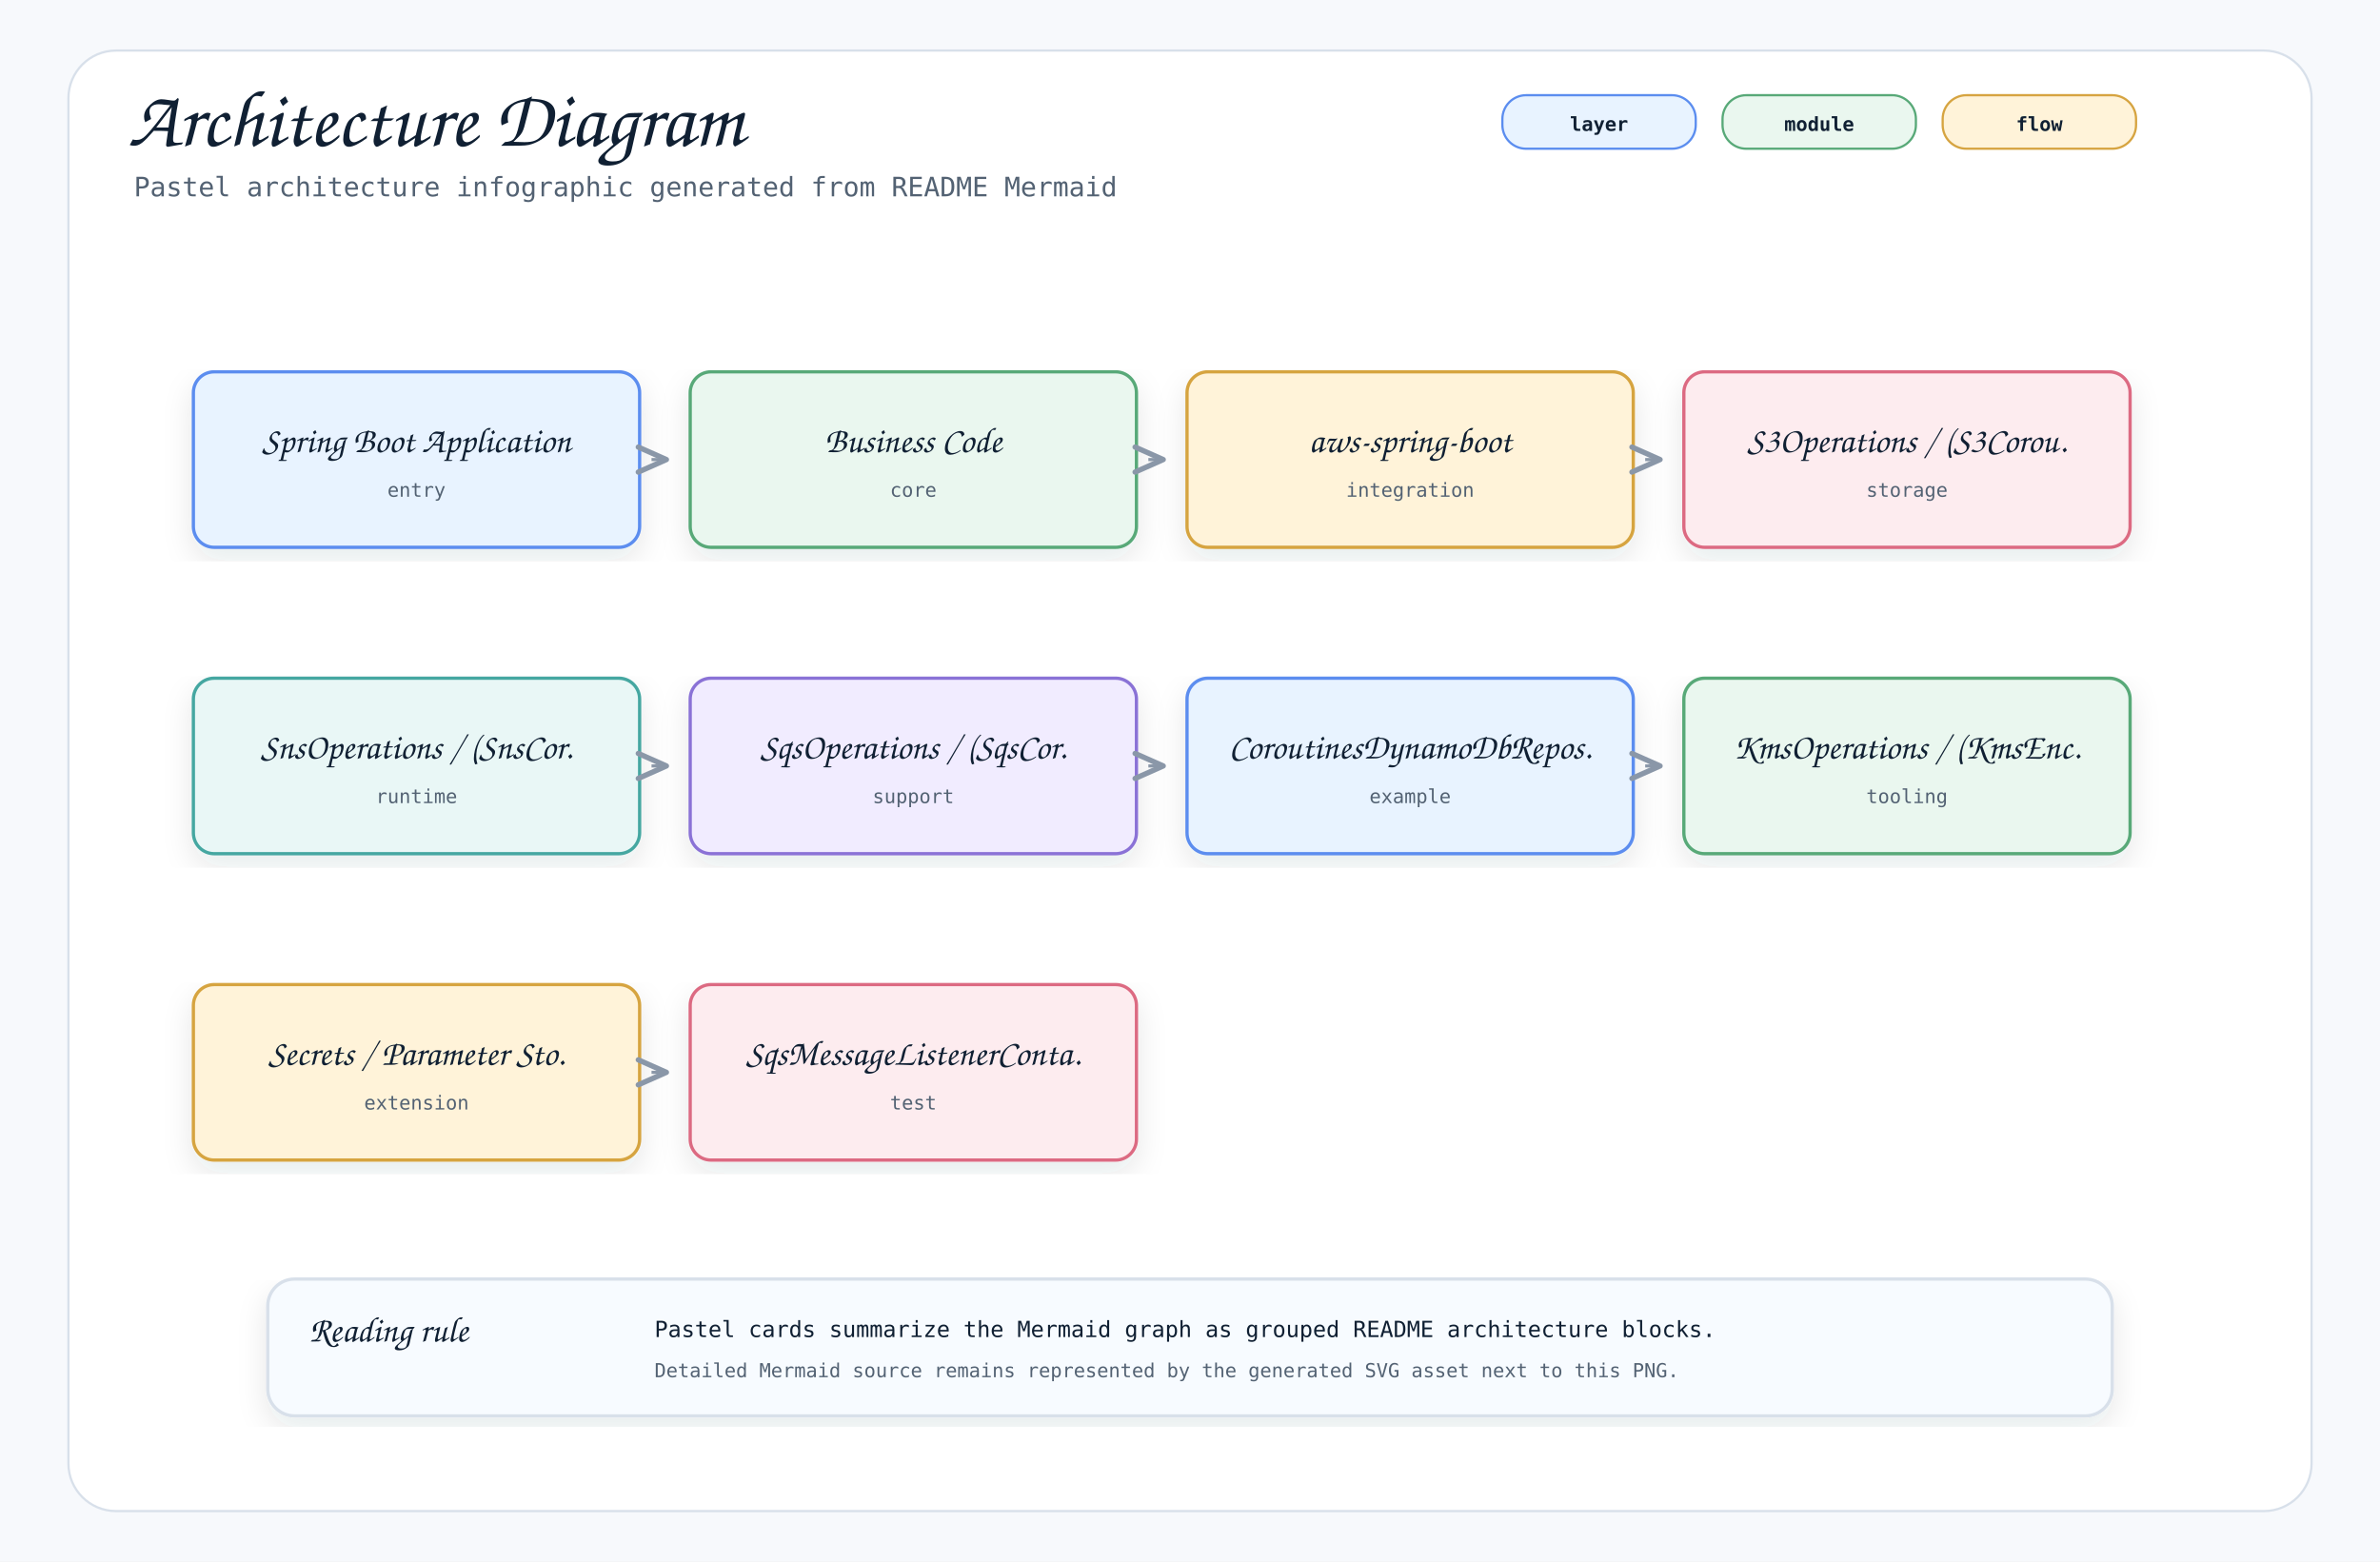
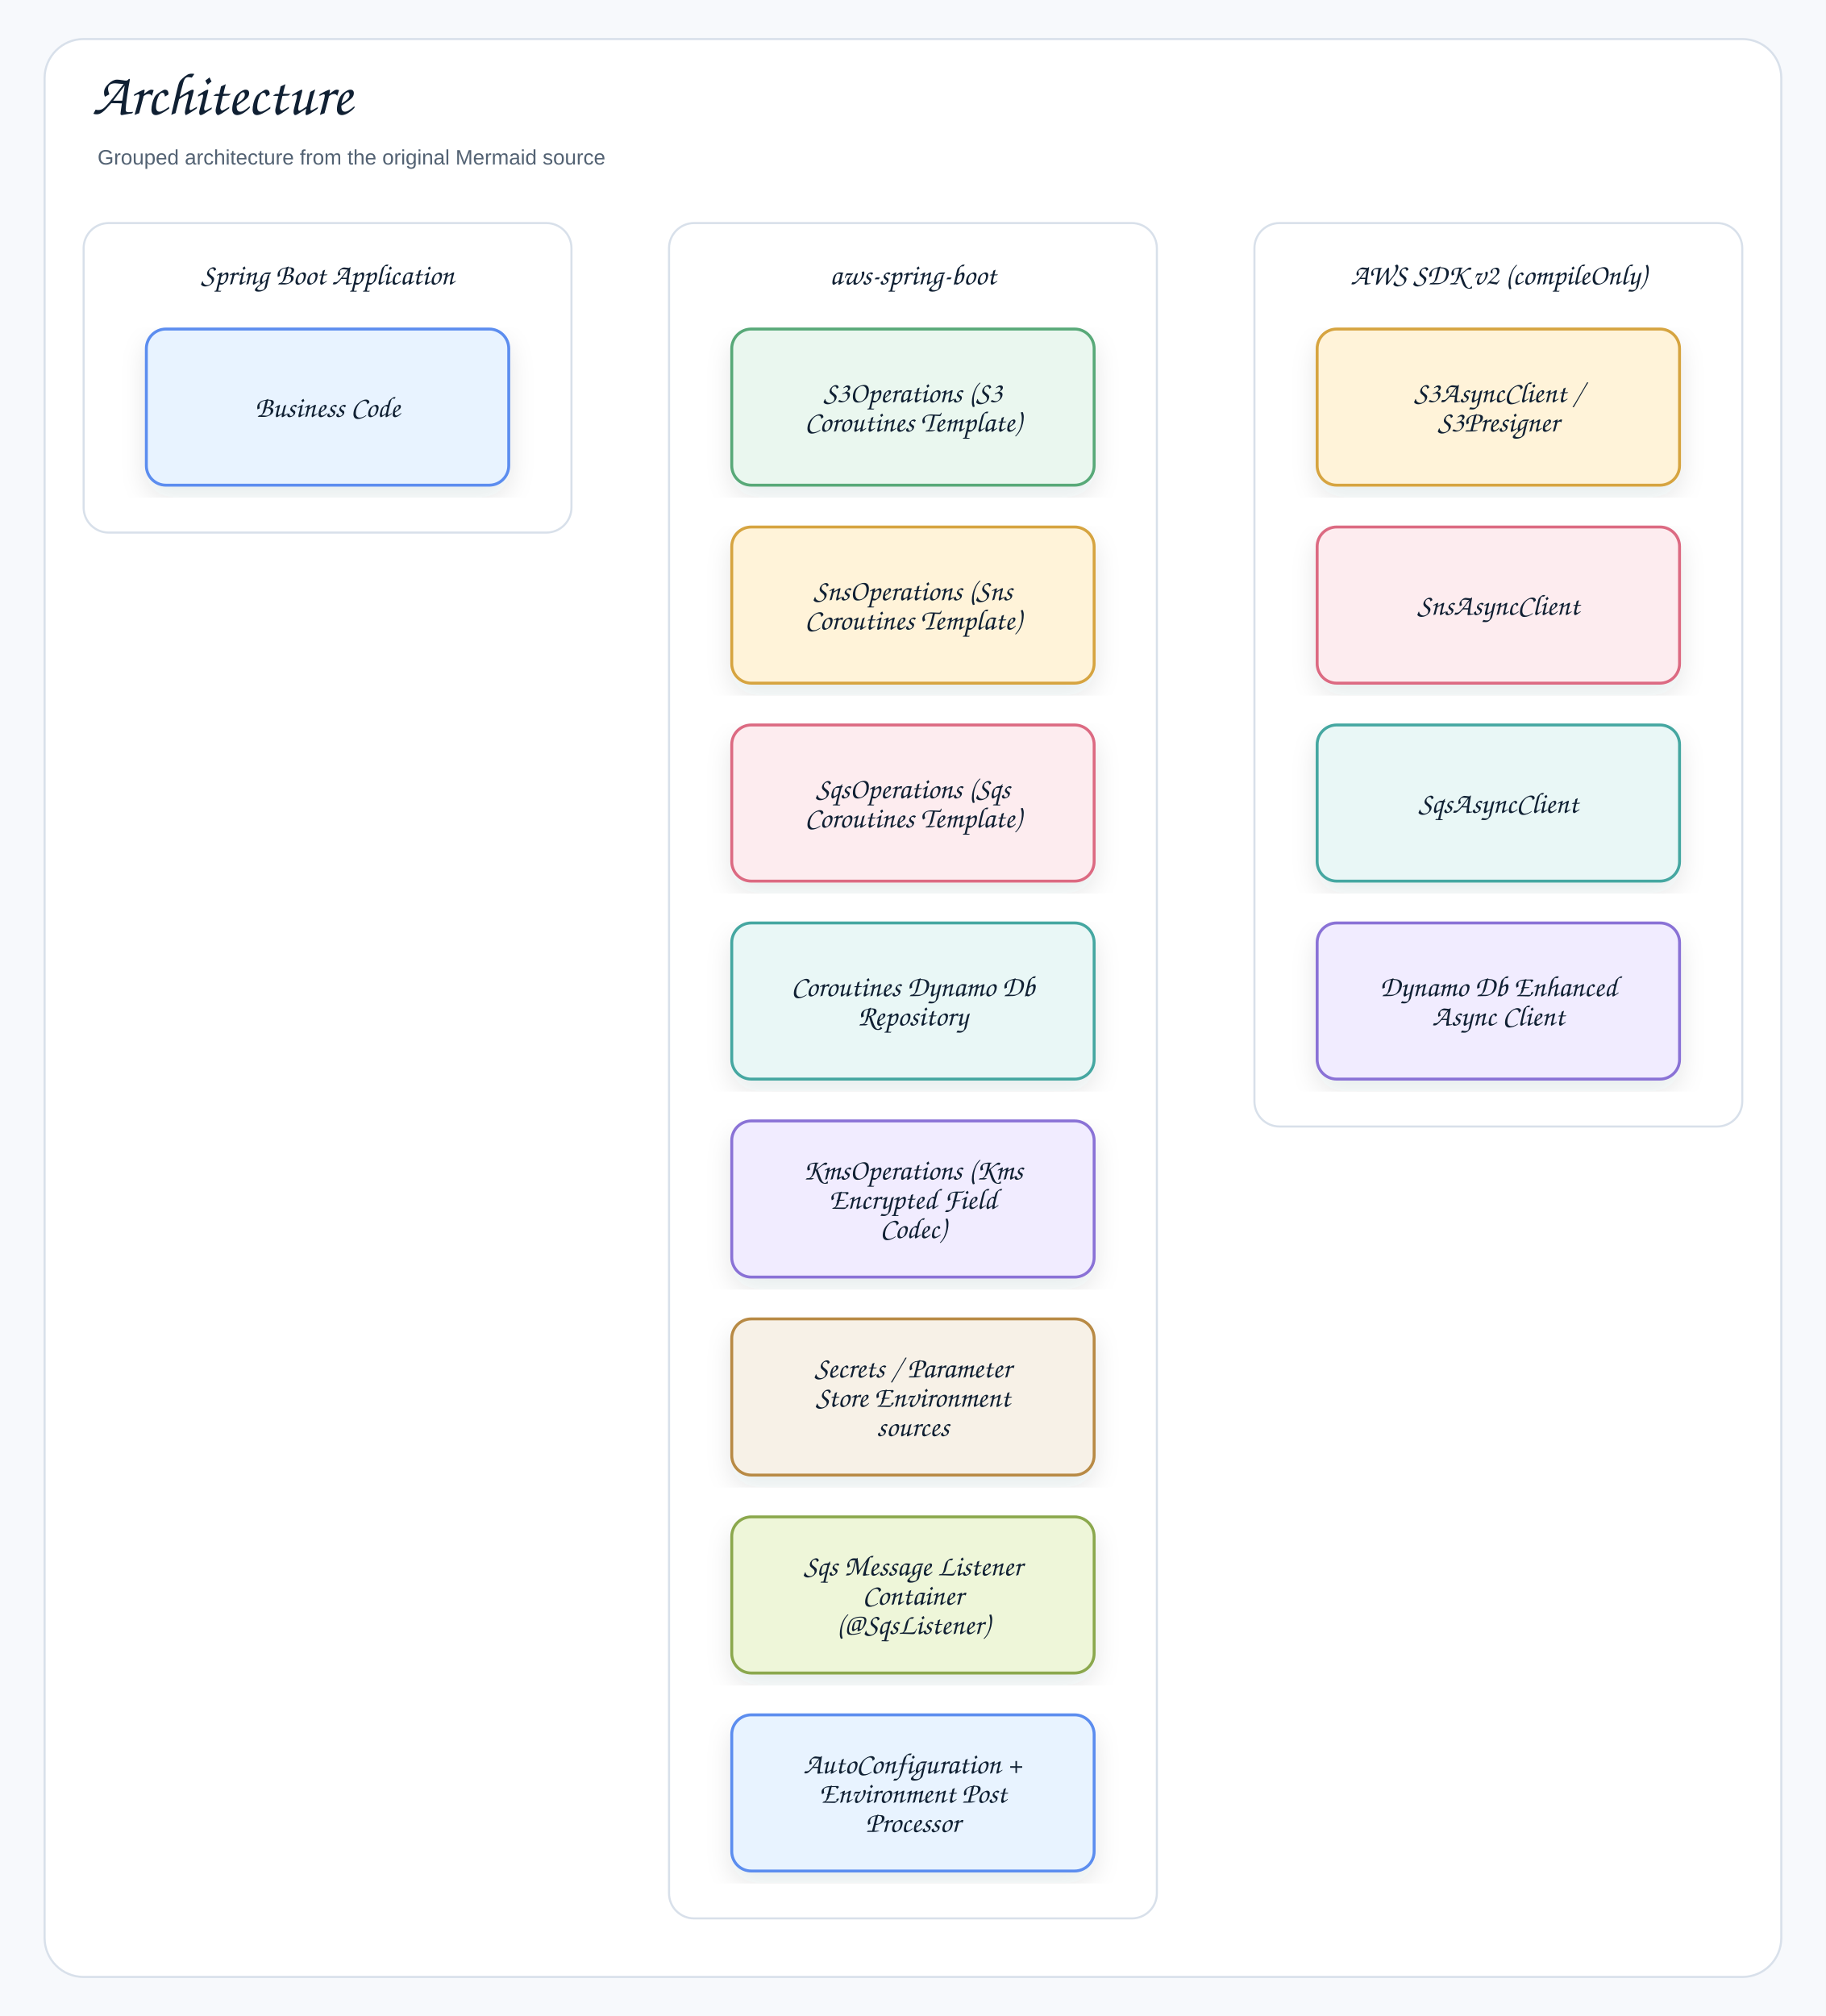
- <svg xmlns="http://www.w3.org/2000/svg" width="1600" height="1050" viewBox="0 0 1600 1050" role="img" aria-label="Architecture Diagram">
+ <svg xmlns="http://www.w3.org/2000/svg" width="1310" height="1446" viewBox="0 0 1310 1446" role="img" aria-label="Architecture">
  <defs>
    <filter id="shadow" x="-8%" y="-8%" width="116%" height="116%">
-       <feDropShadow dx="0" dy="8" stdDeviation="10" flood-color="#1f2937" flood-opacity="0.10" />
+       <feDropShadow dx="0" dy="8" stdDeviation="9" flood-color="#1f2937" flood-opacity="0.10" />
    </filter>
    <marker id="openArrow" markerWidth="12" markerHeight="10" refX="10" refY="5" orient="auto" markerUnits="strokeWidth">
-       <path d="M 1 1 L 10 5 L 1 9" fill="none" stroke="#8a97a8" stroke-width="1.7" stroke-linecap="round" stroke-linejoin="round" />
+       <path d="M 1 1 L 10 5 L 1 9" fill="none" stroke="#758297" stroke-width="1.8" stroke-linecap="round" stroke-linejoin="round" />
    </marker>
    <marker id="inherit" markerWidth="14" markerHeight="12" refX="12" refY="6" orient="auto" markerUnits="strokeWidth">
-       <path d="M 0 1 L 12 6 L 0 11 Z" fill="#ffffff" stroke="#8a97a8" stroke-width="1.7" />
+       <path d="M 0 1 L 12 6 L 0 11 Z" fill="#ffffff" stroke="#758297" stroke-width="1.8" />
    </marker>
    <style>
-     .canvas { fill: #f7f9fc; }
-     .frame { fill: #ffffff; stroke: #d8e0ea; stroke-width: 1.5; }
-     .title { font-family: "Architects Daughter", "Comic Mono", cursive; font-size: 54px; font-weight: 400; fill: #102033; }
-     .subtitle { font-family: "Comic Mono", "SFMono-Regular", Menlo, Consolas, monospace; font-size: 18px; fill: #536273; }
-     .label { font-family: "Architects Daughter", "Comic Mono", cursive; font-size: 30px; font-weight: 400; fill: #102033; }
-     .smallLabel { font-family: "Architects Daughter", "Comic Mono", cursive; font-size: 24px; font-weight: 400; fill: #102033; }
-     .mono { font-family: "Comic Mono", "SFMono-Regular", Menlo, Consolas, monospace; font-size: 15px; fill: #102033; }
-     .small { font-family: "Comic Mono", "SFMono-Regular", Menlo, Consolas, monospace; font-size: 13px; fill: #536273; }
-     .strong { font-family: "Comic Mono", "SFMono-Regular", Menlo, Consolas, monospace; font-size: 15px; font-weight: 700; fill: #102033; }
-     .card { stroke-width: 2.2; filter: url(#shadow); }
-     .line { stroke: #8a97a8; stroke-width: 2.1; fill: none; marker-end: url(#openArrow); }
-     .softLine { stroke: #8a97a8; stroke-width: 2.1; fill: none; }
-     .dashed { stroke: #8a97a8; stroke-width: 2.1; stroke-dasharray: 7 6; fill: none; marker-end: url(#openArrow); }
-     .inheritLine { stroke: #8a97a8; stroke-width: 2.2; fill: none; marker-end: url(#inherit); }
-     .implLine { stroke: #8a97a8; stroke-width: 2.2; stroke-dasharray: 8 7; fill: none; marker-end: url(#inherit); }
-     .compartment { stroke-width: 1.6; fill: none; }
-     .chip { stroke-width: 1.5; rx: 16; }
-     .chipText { font-family: "Comic Mono", "SFMono-Regular", Menlo, Consolas, monospace; font-size: 13px; font-weight: 700; fill: #102033; }
+     .canvas{fill:#f7f9fc}.frame{fill:#fff;stroke:#d8e0ea;stroke-width:1.5}
+     .title{font-family:"Architects Daughter","Comic Sans MS","Comic Sans",cursive;font-size:43px;font-weight:400;fill:#102033}
+     .subtitle{font-family:"Comic Sans MS","Comic Sans","Comic Neue",Arial,sans-serif;font-size:15px;font-weight:400;fill:#536273}
+     .label{font-family:"Architects Daughter","Comic Sans MS","Comic Sans",cursive;font-size:25px;font-weight:400;fill:#102033}
+     .smallLabel{font-family:"Architects Daughter","Comic Sans MS","Comic Sans",cursive;font-size:21px;font-weight:400;fill:#102033}
+     .mono{font-family:"Comic Sans MS","Comic Sans","Comic Neue",Arial,sans-serif;font-size:12px;font-weight:400;fill:#102033}
+     .small{font-family:"Comic Sans MS","Comic Sans","Comic Neue",Arial,sans-serif;font-size:12px;font-weight:400;fill:#536273}
+     .strong{font-family:"Comic Sans MS","Comic Sans","Comic Neue",Arial,sans-serif;font-size:13px;font-weight:400;fill:#102033}
+     .card{stroke-width:2.1;filter:url(#shadow)}.compartment{stroke-width:1.5;fill:none}
+     .line{stroke:#758297;stroke-width:2.1;fill:none;marker-end:url(#openArrow)}
+     .plainLine{stroke:#758297;stroke-width:2.1;fill:none}
+     .dashed{stroke:#758297;stroke-width:2.1;stroke-dasharray:7 6;fill:none;marker-end:url(#openArrow)}
+     .inheritLine{stroke:#758297;stroke-width:2.2;fill:none;marker-end:url(#inherit)}
+     .implLine{stroke:#758297;stroke-width:2.2;stroke-dasharray:8 7;fill:none;marker-end:url(#inherit)}
  </style>
  </defs>
-   <rect class="canvas" width="1600" height="1050" />
-   <rect class="frame" x="46" y="34" width="1508" height="982" rx="32" />
-   <text class="title" x="86" y="98">Architecture Diagram</text>
-   <text class="subtitle" x="90" y="132">Pastel architecture infographic generated from README Mermaid</text>
-   <rect class="chip" x="1010" y="64" width="130" height="36" fill="#e8f3ff" stroke="#5b8def" />
-   <text class="chipText" x="1075" y="88" text-anchor="middle">layer</text>
-   <rect class="chip" x="1158" y="64" width="130" height="36" fill="#eaf7ef" stroke="#58a978" />
-   <text class="chipText" x="1223" y="88" text-anchor="middle">module</text>
-   <rect class="chip" x="1306" y="64" width="130" height="36" fill="#fff3d9" stroke="#d6a441" />
-   <text class="chipText" x="1371" y="88" text-anchor="middle">flow</text>
-   <g transform="translate(130,250)">
-     <rect class="card" x="0" y="0" width="300" height="118" rx="14" fill="#e8f3ff" stroke="#5b8def" />
-     <text class="smallLabel" x="150" y="54" text-anchor="middle">Spring Boot Application</text>
-     <text class="small" x="150" y="84" text-anchor="middle">entry</text>
+   <rect class="canvas" width="1310" height="1446" />
+   <rect class="frame" x="32" y="28" width="1246" height="1390" rx="28" />
+   <text class="title" x="66" y="82">Architecture</text>
+   <text class="subtitle" x="70" y="118">Grouped architecture from the original Mermaid source</text>
+   <g transform="translate(60,160)">
+     <rect x="0" y="0" width="350" height="222" rx="18" fill="#ffffff" stroke="#d8e0ea" stroke-width="1.5" />
+     <text class="smallLabel" x="175" y="44" text-anchor="middle">Spring Boot Application</text>
  </g>
-   <g transform="translate(464,250)">
-     <rect class="card" x="0" y="0" width="300" height="118" rx="14" fill="#eaf7ef" stroke="#58a978" />
-     <text class="smallLabel" x="150" y="54" text-anchor="middle">Business Code</text>
-     <text class="small" x="150" y="84" text-anchor="middle">core</text>
+   <g transform="translate(105,236)">
+     <rect class="card" x="0" y="0" width="260" height="112" rx="14" fill="#E8F3FF" stroke="#5B8DEF" />
+     <text class="smallLabel" x="130" y="63" text-anchor="middle">Business Code</text>
  </g>
-   <path class="line" d="M438 309 L448 309" />
-   <g transform="translate(798,250)">
-     <rect class="card" x="0" y="0" width="300" height="118" rx="14" fill="#fff3d9" stroke="#d6a441" />
-     <text class="smallLabel" x="150" y="54" text-anchor="middle">aws-spring-boot</text>
-     <text class="small" x="150" y="84" text-anchor="middle">integration</text>
+   <g transform="translate(480,160)">
+     <rect x="0" y="0" width="350" height="1216" rx="18" fill="#ffffff" stroke="#d8e0ea" stroke-width="1.5" />
+     <text class="smallLabel" x="175" y="44" text-anchor="middle">aws-spring-boot</text>
  </g>
-   <path class="line" d="M772 309 L782 309" />
-   <g transform="translate(1132,250)">
-     <rect class="card" x="0" y="0" width="300" height="118" rx="14" fill="#fdecef" stroke="#dc6b82" />
-     <text class="smallLabel" x="150" y="54" text-anchor="middle">S3Operations / (S3Corou.</text>
-     <text class="small" x="150" y="84" text-anchor="middle">storage</text>
+   <g transform="translate(525,236)">
+     <rect class="card" x="0" y="0" width="260" height="112" rx="14" fill="#EAF7EF" stroke="#58A978" />
+     <text class="smallLabel" x="130" y="52.5" text-anchor="middle">S3Operations (S3</text>
+     <text class="smallLabel" x="130" y="73.5" text-anchor="middle">Coroutines Template)</text>
  </g>
-   <path class="line" d="M1106 309 L1116 309" />
-   <g transform="translate(130,456)">
-     <rect class="card" x="0" y="0" width="300" height="118" rx="14" fill="#e9f7f6" stroke="#45a7a1" />
-     <text class="smallLabel" x="150" y="54" text-anchor="middle">SnsOperations / (SnsCor.</text>
-     <text class="small" x="150" y="84" text-anchor="middle">runtime</text>
+   <g transform="translate(525,378)">
+     <rect class="card" x="0" y="0" width="260" height="112" rx="14" fill="#FFF3D9" stroke="#D6A441" />
+     <text class="smallLabel" x="130" y="52.5" text-anchor="middle">SnsOperations (Sns</text>
+     <text class="smallLabel" x="130" y="73.5" text-anchor="middle">Coroutines Template)</text>
  </g>
-   <g transform="translate(464,456)">
-     <rect class="card" x="0" y="0" width="300" height="118" rx="14" fill="#f1ecff" stroke="#8a72d6" />
-     <text class="smallLabel" x="150" y="54" text-anchor="middle">SqsOperations / (SqsCor.</text>
-     <text class="small" x="150" y="84" text-anchor="middle">support</text>
+   <g transform="translate(525,520)">
+     <rect class="card" x="0" y="0" width="260" height="112" rx="14" fill="#FDECEF" stroke="#DC6B82" />
+     <text class="smallLabel" x="130" y="52.5" text-anchor="middle">SqsOperations (Sqs</text>
+     <text class="smallLabel" x="130" y="73.5" text-anchor="middle">Coroutines Template)</text>
  </g>
-   <path class="line" d="M438 515 L448 515" />
-   <g transform="translate(798,456)">
-     <rect class="card" x="0" y="0" width="300" height="118" rx="14" fill="#e8f3ff" stroke="#5b8def" />
-     <text class="smallLabel" x="150" y="54" text-anchor="middle">CoroutinesDynamoDbRepos.</text>
-     <text class="small" x="150" y="84" text-anchor="middle">example</text>
+   <g transform="translate(525,662)">
+     <rect class="card" x="0" y="0" width="260" height="112" rx="14" fill="#E9F7F6" stroke="#45A7A1" />
+     <text class="smallLabel" x="130" y="52.5" text-anchor="middle">Coroutines Dynamo Db</text>
+     <text class="smallLabel" x="130" y="73.5" text-anchor="middle">Repository</text>
  </g>
-   <path class="line" d="M772 515 L782 515" />
-   <g transform="translate(1132,456)">
-     <rect class="card" x="0" y="0" width="300" height="118" rx="14" fill="#eaf7ef" stroke="#58a978" />
-     <text class="smallLabel" x="150" y="54" text-anchor="middle">KmsOperations / (KmsEnc.</text>
-     <text class="small" x="150" y="84" text-anchor="middle">tooling</text>
+   <g transform="translate(525,804)">
+     <rect class="card" x="0" y="0" width="260" height="112" rx="14" fill="#F1ECFF" stroke="#8A72D6" />
+     <text class="smallLabel" x="130" y="42" text-anchor="middle">KmsOperations (Kms</text>
+     <text class="smallLabel" x="130" y="63" text-anchor="middle">Encrypted Field</text>
+     <text class="smallLabel" x="130" y="84" text-anchor="middle">Codec)</text>
  </g>
-   <path class="line" d="M1106 515 L1116 515" />
-   <g transform="translate(130,662)">
-     <rect class="card" x="0" y="0" width="300" height="118" rx="14" fill="#fff3d9" stroke="#d6a441" />
-     <text class="smallLabel" x="150" y="54" text-anchor="middle">Secrets / Parameter Sto.</text>
-     <text class="small" x="150" y="84" text-anchor="middle">extension</text>
+   <g transform="translate(525,946)">
+     <rect class="card" x="0" y="0" width="260" height="112" rx="14" fill="#F7F1E7" stroke="#B88A44" />
+     <text class="smallLabel" x="130" y="42" text-anchor="middle">Secrets / Parameter</text>
+     <text class="smallLabel" x="130" y="63" text-anchor="middle">Store Environment</text>
+     <text class="smallLabel" x="130" y="84" text-anchor="middle">sources</text>
  </g>
-   <g transform="translate(464,662)">
-     <rect class="card" x="0" y="0" width="300" height="118" rx="14" fill="#fdecef" stroke="#dc6b82" />
-     <text class="smallLabel" x="150" y="54" text-anchor="middle">SqsMessageListenerConta.</text>
-     <text class="small" x="150" y="84" text-anchor="middle">test</text>
+   <g transform="translate(525,1088)">
+     <rect class="card" x="0" y="0" width="260" height="112" rx="14" fill="#EEF6D9" stroke="#8BA84D" />
+     <text class="smallLabel" x="130" y="42" text-anchor="middle">Sqs Message Listener</text>
+     <text class="smallLabel" x="130" y="63" text-anchor="middle">Container</text>
+     <text class="smallLabel" x="130" y="84" text-anchor="middle">(@SqsListener)</text>
  </g>
-   <path class="line" d="M438 721 L448 721" />
-   <g transform="translate(180,860)">
-     <rect class="card" x="0" y="0" width="1240" height="92" rx="18" fill="#f7fbff" stroke="#d8e0ea" />
-     <text class="smallLabel" x="28" y="42">Reading rule</text>
-     <text class="mono" x="260" y="39">Pastel cards summarize the Mermaid graph as grouped README architecture blocks.</text>
-     <text class="small" x="260" y="66">Detailed Mermaid source remains represented by the generated SVG asset next to this PNG.</text>
+   <g transform="translate(525,1230)">
+     <rect class="card" x="0" y="0" width="260" height="112" rx="14" fill="#E8F3FF" stroke="#5B8DEF" />
+     <text class="smallLabel" x="130" y="42" text-anchor="middle">AutoConfiguration +</text>
+     <text class="smallLabel" x="130" y="63" text-anchor="middle">Environment Post</text>
+     <text class="smallLabel" x="130" y="84" text-anchor="middle">Processor</text>
+   </g>
+   <g transform="translate(900,160)">
+     <rect x="0" y="0" width="350" height="648" rx="18" fill="#ffffff" stroke="#d8e0ea" stroke-width="1.5" />
+     <text class="smallLabel" x="175" y="44" text-anchor="middle">AWS SDK v2 (compileOnly)</text>
+   </g>
+   <g transform="translate(945,236)">
+     <rect class="card" x="0" y="0" width="260" height="112" rx="14" fill="#FFF3D9" stroke="#D6A441" />
+     <text class="smallLabel" x="130" y="52.5" text-anchor="middle">S3AsyncClient /</text>
+     <text class="smallLabel" x="130" y="73.5" text-anchor="middle">S3Presigner</text>
+   </g>
+   <g transform="translate(945,378)">
+     <rect class="card" x="0" y="0" width="260" height="112" rx="14" fill="#FDECEF" stroke="#DC6B82" />
+     <text class="smallLabel" x="130" y="63" text-anchor="middle">SnsAsyncClient</text>
+   </g>
+   <g transform="translate(945,520)">
+     <rect class="card" x="0" y="0" width="260" height="112" rx="14" fill="#E9F7F6" stroke="#45A7A1" />
+     <text class="smallLabel" x="130" y="63" text-anchor="middle">SqsAsyncClient</text>
+   </g>
+   <g transform="translate(945,662)">
+     <rect class="card" x="0" y="0" width="260" height="112" rx="14" fill="#F1ECFF" stroke="#8A72D6" />
+     <text class="smallLabel" x="130" y="52.5" text-anchor="middle">Dynamo Db Enhanced</text>
+     <text class="smallLabel" x="130" y="73.5" text-anchor="middle">Async Client</text>
  </g>
</svg>
